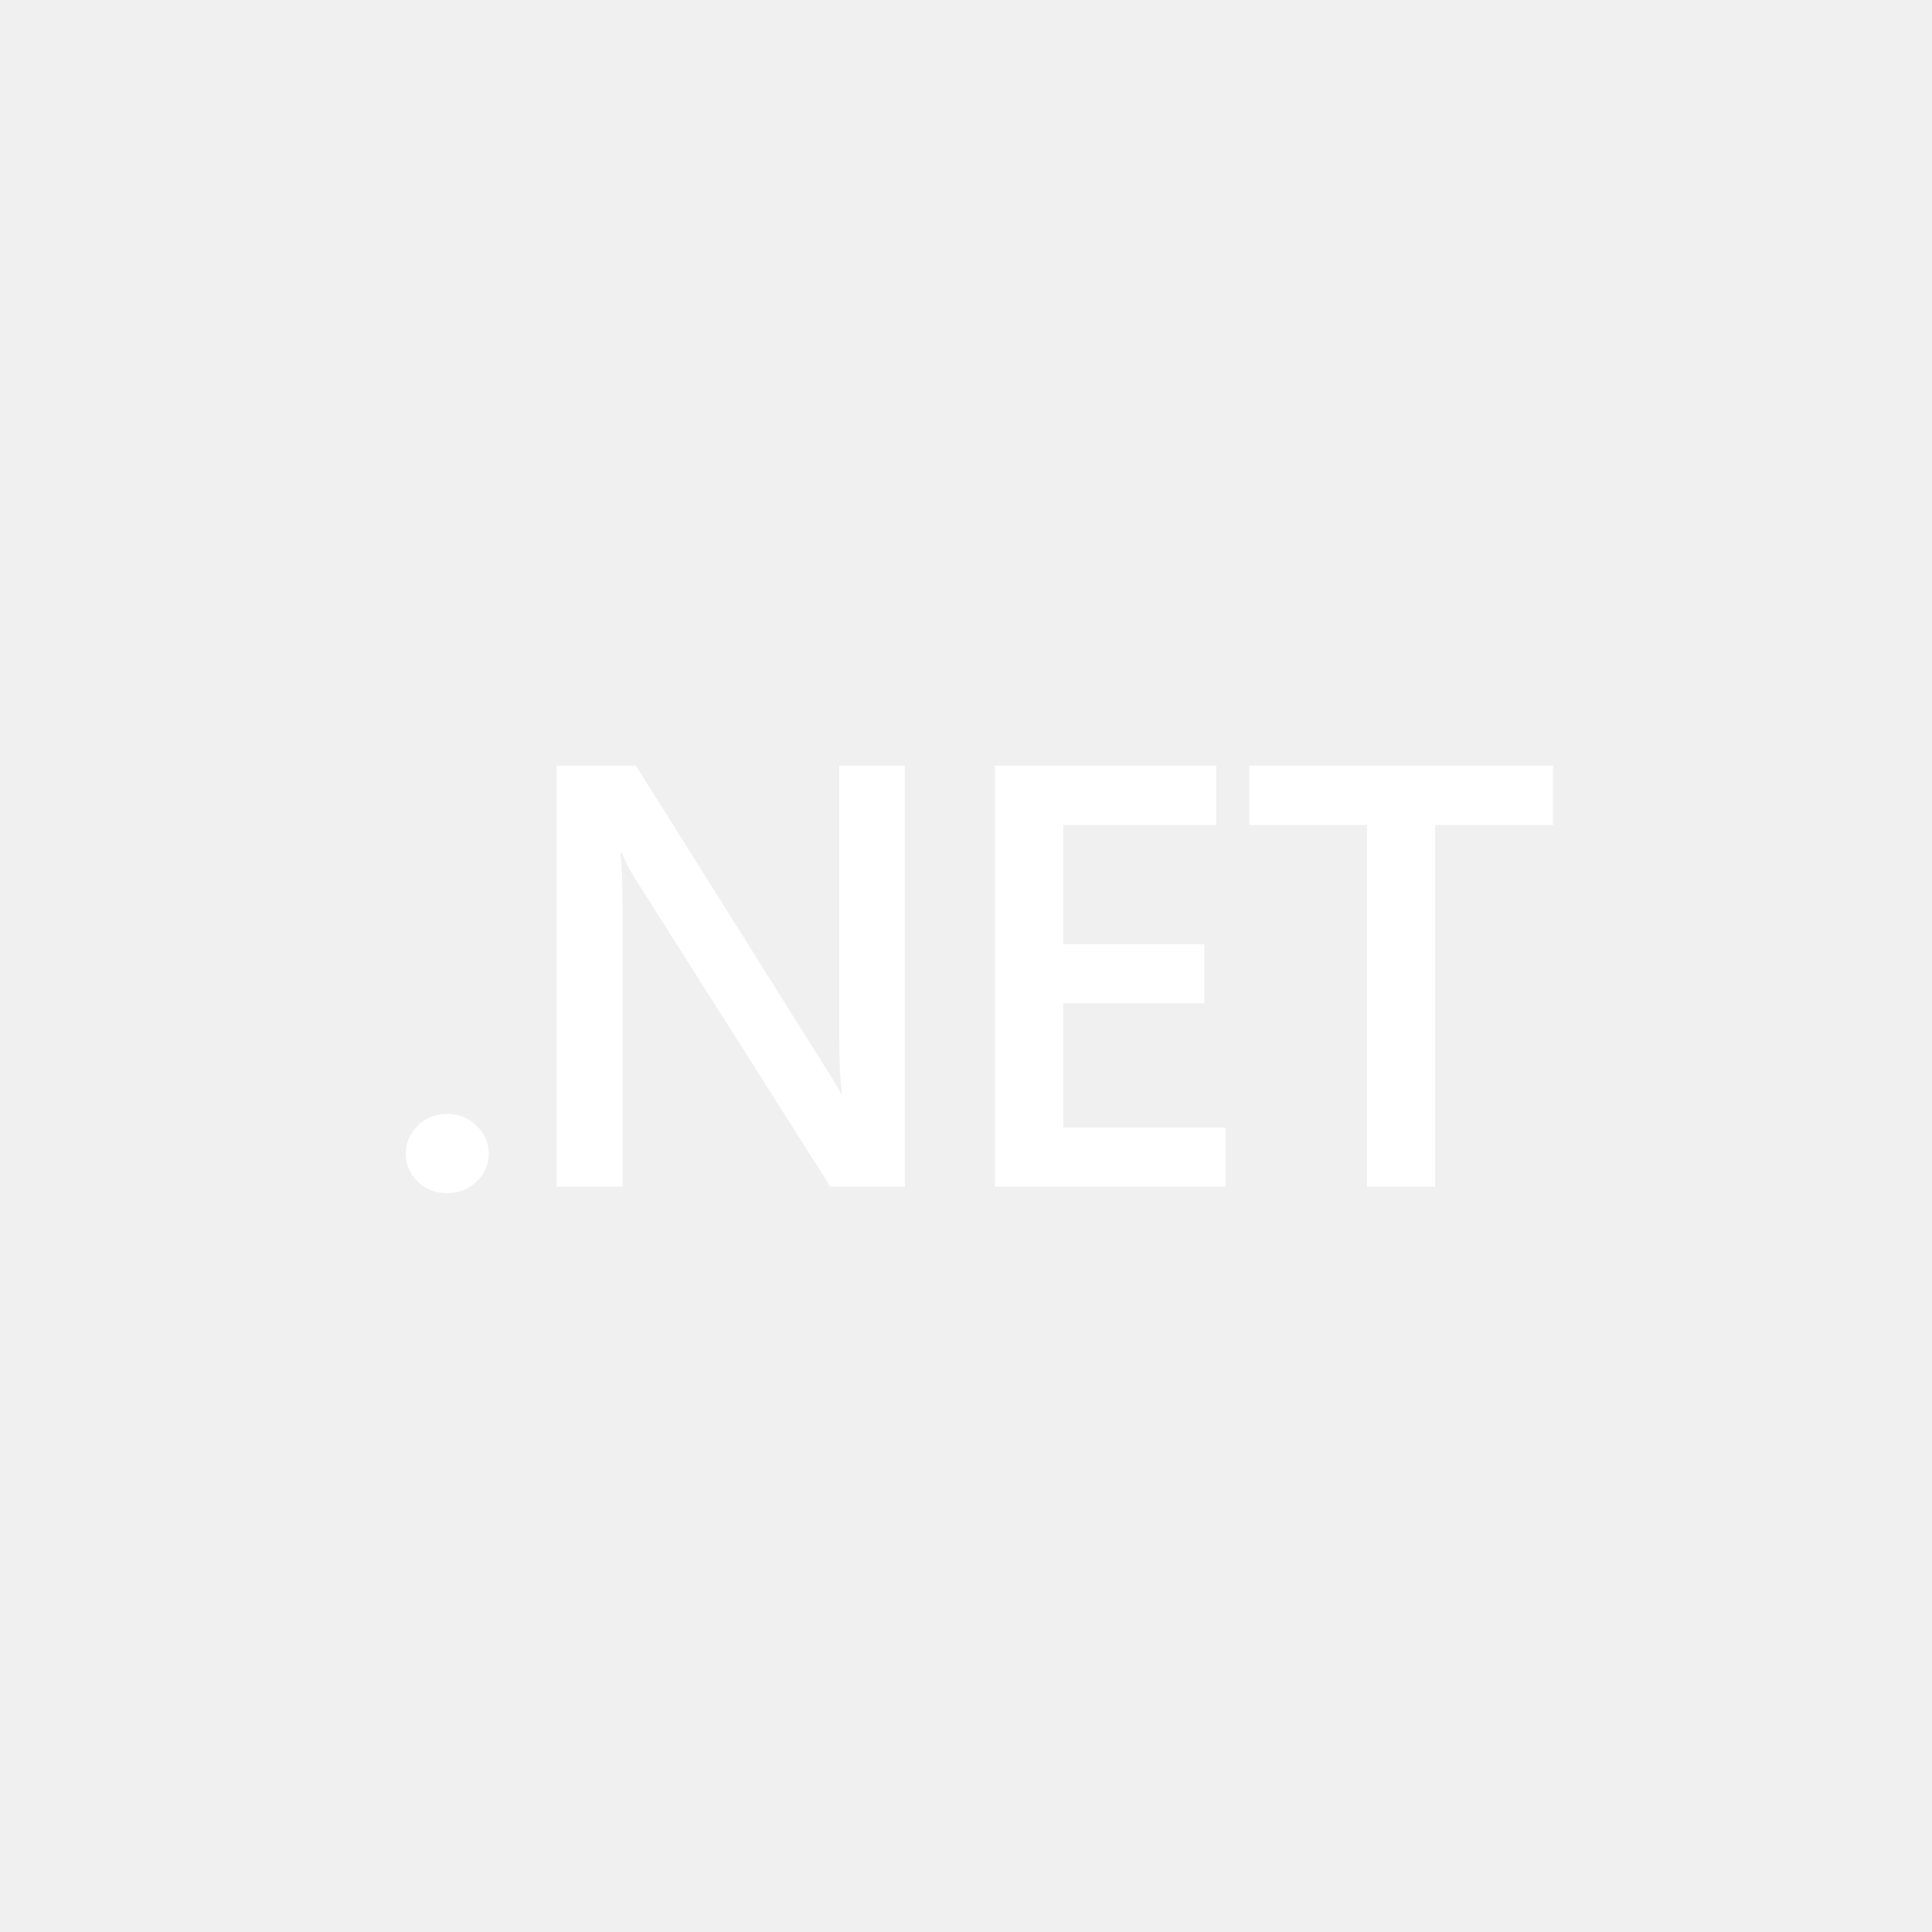
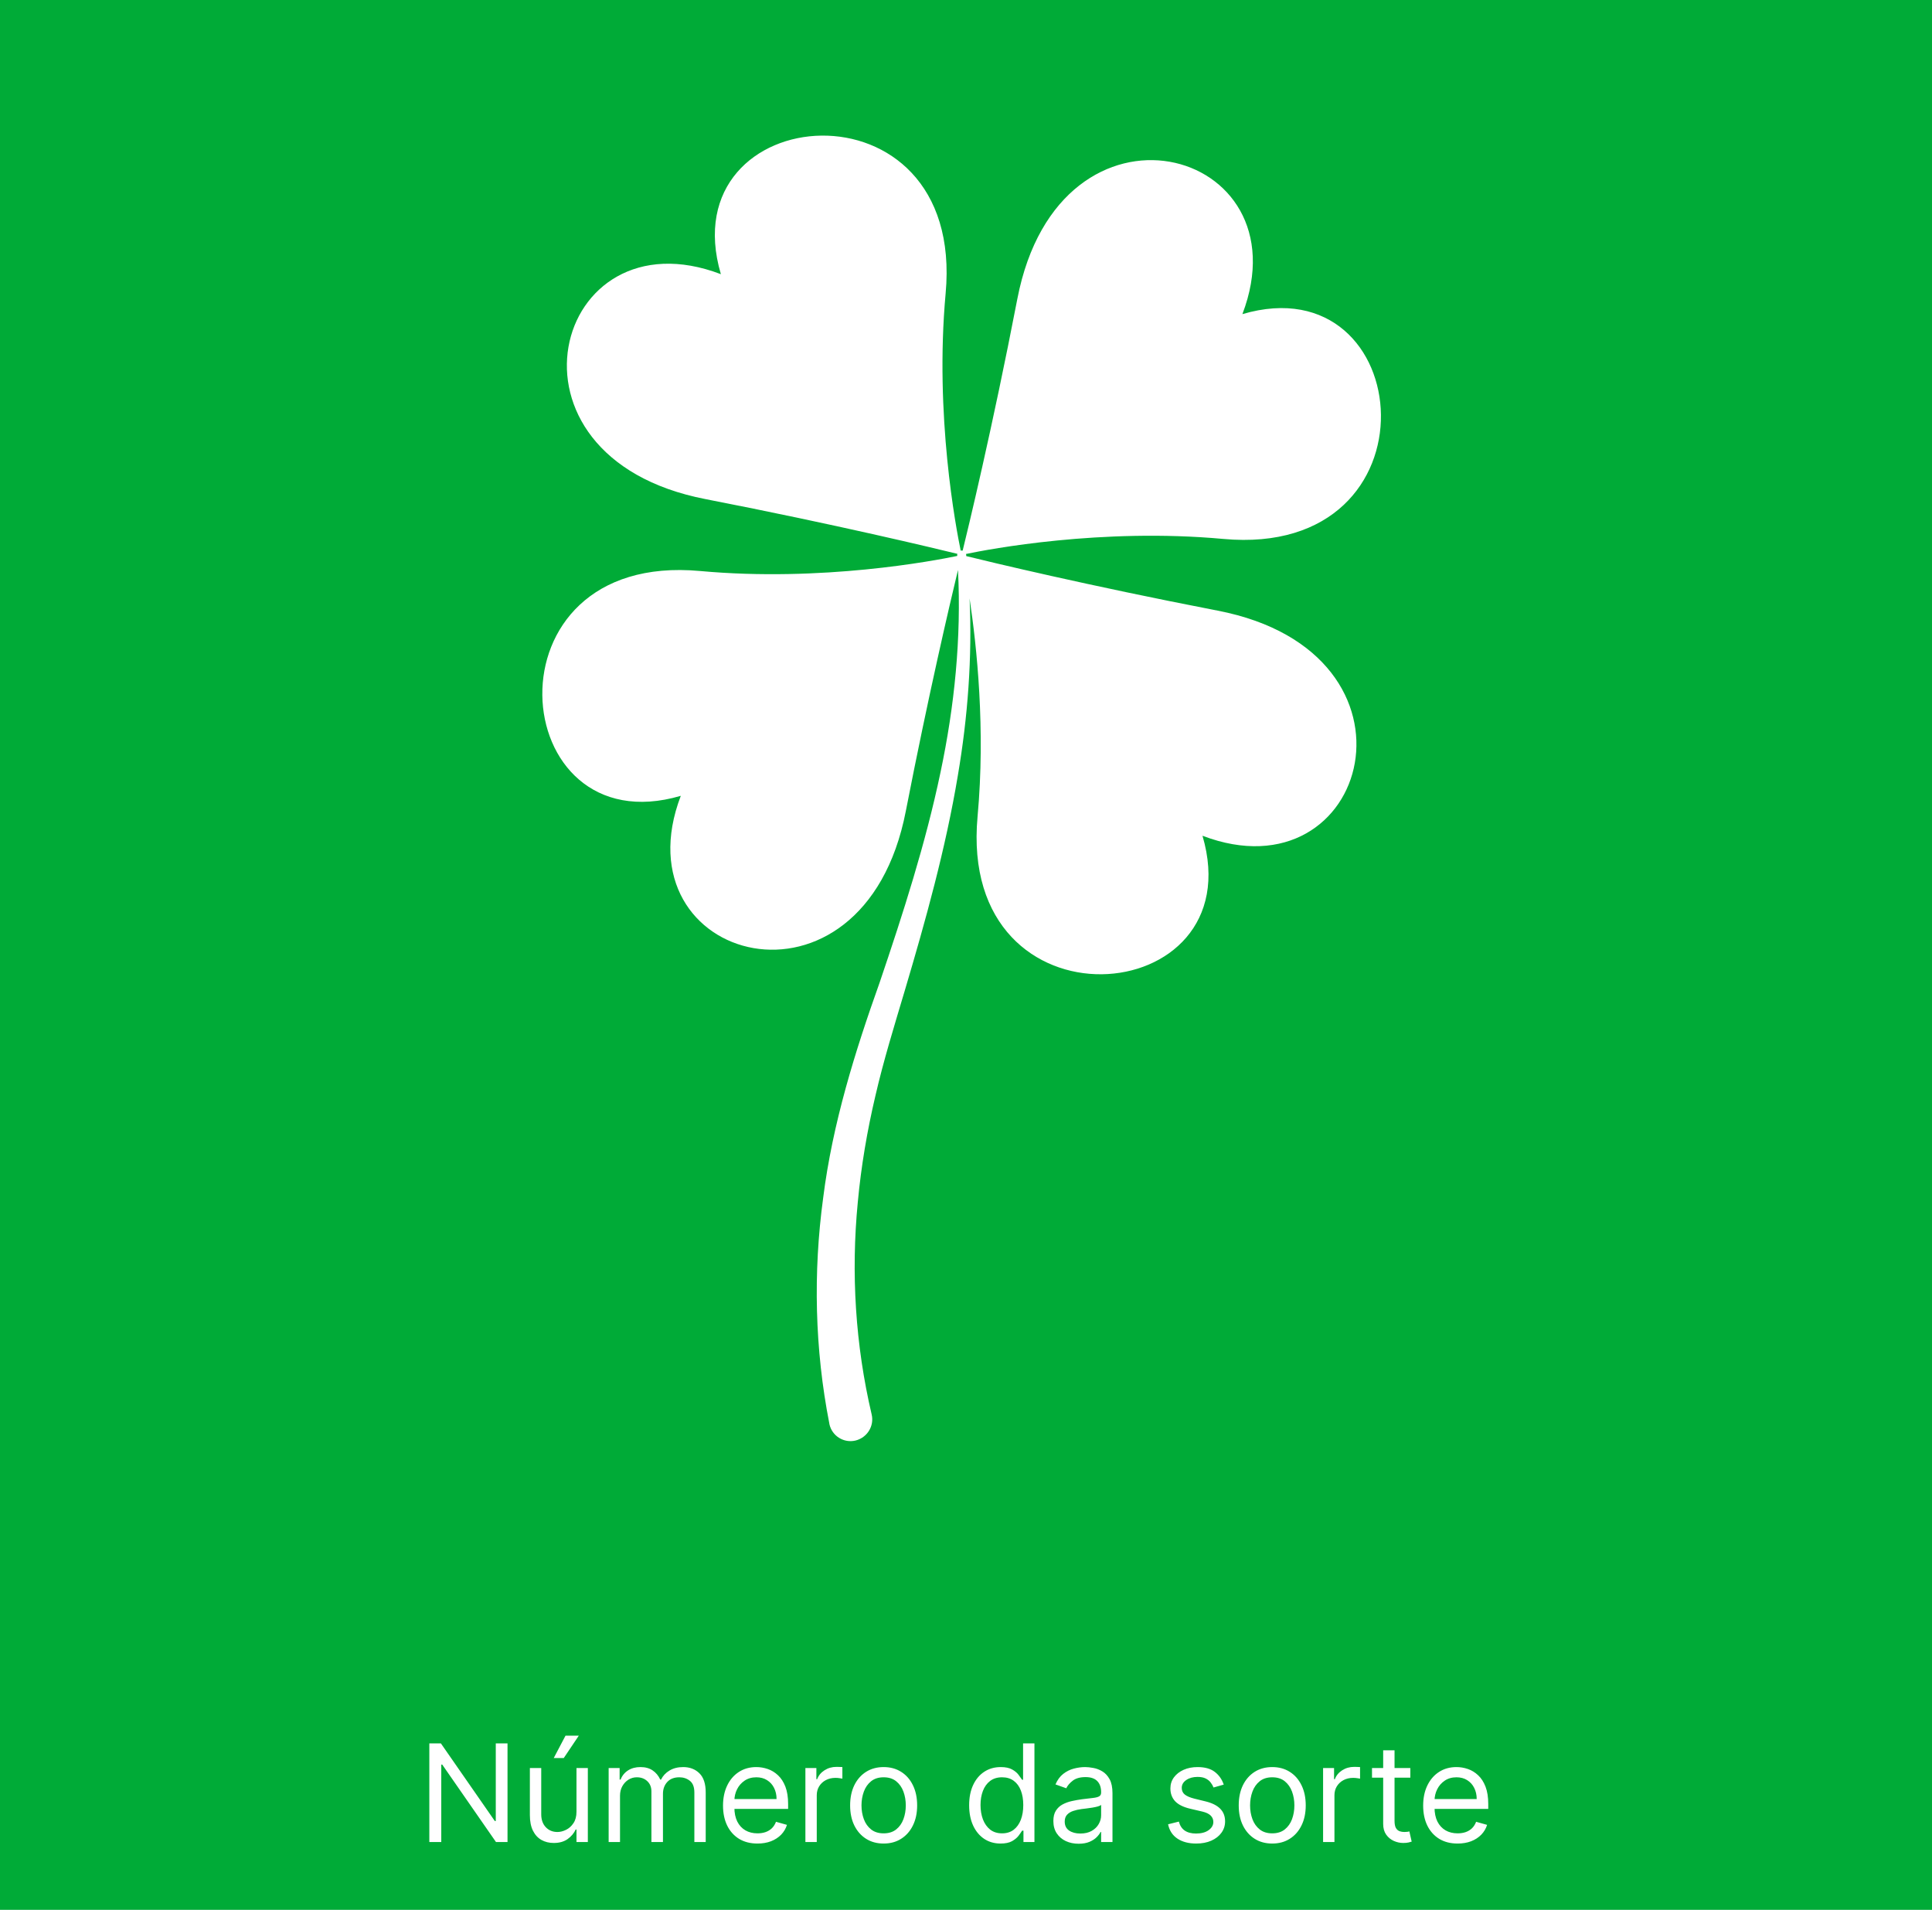
- <svg xmlns="http://www.w3.org/2000/svg" width="456" height="456" viewBox="0 0 456 456" version="1.1" xml:space="preserve" style="fill-rule:evenodd;clip-rule:evenodd;stroke-linejoin:round;stroke-miterlimit:2;">
-   <path d="m 105.5,281.609 c -2.703,0 -5.001,-0.9 -6.893,-2.702 -1.892,-1.848 -2.838,-4.042 -2.838,-6.582 0,-2.587 0.946,-4.804 2.838,-6.652 1.892,-1.848 4.19,-2.772 6.893,-2.772 2.748,0 5.068,0.924 6.96,2.772 1.937,1.848 2.906,4.064 2.906,6.652 0,2.54 -0.968,4.734 -2.906,6.582 -1.892,1.802 -4.212,2.702 -6.96,2.702 z" style="fill:#ffffff;fill-rule:nonzero;stroke-width:0.838" />
-   <path d="M 213.561,280.084 H 195.99 L 149.7,207.054 c -1.171,-1.848 -2.14,-3.765 -2.906,-5.751 h -0.406 c 0.361,2.125 0.541,6.675 0.541,13.65 v 65.132 h -15.543 v -99.36 h 18.719 l 44.737,71.298 c 1.892,2.957 3.109,4.989 3.649,6.098 h 0.27 c -0.45,-2.632 -0.676,-7.09 -0.676,-13.373 v -64.023 h 15.476 z" style="fill:#ffffff;fill-rule:nonzero;stroke-width:0.838" />
-   <path d="m 289.251,280.084 h -54.401 v -99.36 h 52.238 v 13.997 h -36.154 v 28.131 h 33.316 v 13.927 h -33.316 v 29.378 h 38.316 z" style="fill:#ffffff;fill-rule:nonzero;stroke-width:0.838" />
-   <path d="M 366.565,194.721 H 338.722 v 85.363 h -16.084 v -85.363 h -27.775 v -13.997 h 71.701 z" style="fill:#ffffff;fill-rule:nonzero;stroke-width:0.838" />
+ <svg xmlns="http://www.w3.org/2000/svg" width="171" height="169" viewBox="0 0 171 169" fill="none">
+   <rect width="171" height="169" fill="#00AB37" />
+   <path d="M44.92 154.273V163H43.898L39.142 156.148H39.057V163H38V154.273H39.023L43.795 161.142H43.881V154.273H44.92ZM51.024 160.324V156.455H52.029V163H51.024V161.892H50.956C50.802 162.224 50.564 162.507 50.24 162.74C49.916 162.97 49.507 163.085 49.012 163.085C48.603 163.085 48.24 162.996 47.922 162.817C47.603 162.635 47.353 162.362 47.172 161.999C46.99 161.632 46.899 161.17 46.899 160.614V156.455H47.904V160.545C47.904 161.023 48.038 161.403 48.305 161.688C48.575 161.972 48.919 162.114 49.336 162.114C49.586 162.114 49.841 162.05 50.099 161.922C50.361 161.794 50.579 161.598 50.755 161.334C50.934 161.07 51.024 160.733 51.024 160.324ZM49.012 155.568L50.052 153.591H51.228L49.899 155.568H49.012ZM53.871 163V156.455H54.843V157.477H54.928C55.065 157.128 55.285 156.857 55.589 156.663C55.893 156.467 56.258 156.369 56.684 156.369C57.116 156.369 57.475 156.467 57.762 156.663C58.052 156.857 58.278 157.128 58.44 157.477H58.508C58.675 157.139 58.927 156.871 59.262 156.672C59.597 156.47 59.999 156.369 60.468 156.369C61.053 156.369 61.532 156.553 61.904 156.919C62.276 157.283 62.462 157.849 62.462 158.619V163H61.457V158.619C61.457 158.136 61.325 157.791 61.06 157.584C60.796 157.376 60.485 157.273 60.127 157.273C59.667 157.273 59.31 157.412 59.057 157.69C58.805 157.966 58.678 158.315 58.678 158.739V163H57.656V158.517C57.656 158.145 57.535 157.845 57.293 157.618C57.052 157.388 56.741 157.273 56.36 157.273C56.099 157.273 55.854 157.342 55.627 157.482C55.403 157.621 55.221 157.814 55.082 158.061C54.945 158.305 54.877 158.588 54.877 158.909V163H53.871ZM67.046 163.136C66.415 163.136 65.871 162.997 65.413 162.719C64.959 162.438 64.608 162.045 64.361 161.543C64.117 161.037 63.994 160.449 63.994 159.778C63.994 159.108 64.117 158.517 64.361 158.006C64.608 157.491 64.952 157.091 65.392 156.804C65.835 156.514 66.352 156.369 66.943 156.369C67.284 156.369 67.621 156.426 67.953 156.54C68.285 156.653 68.588 156.838 68.861 157.094C69.133 157.347 69.351 157.682 69.513 158.099C69.675 158.517 69.756 159.031 69.756 159.642V160.068H64.71V159.199H68.733C68.733 158.83 68.659 158.5 68.511 158.21C68.367 157.92 68.159 157.692 67.889 157.524C67.622 157.357 67.307 157.273 66.943 157.273C66.543 157.273 66.196 157.372 65.903 157.571C65.614 157.767 65.391 158.023 65.234 158.338C65.078 158.653 65 158.991 65 159.352V159.932C65 160.426 65.085 160.845 65.256 161.189C65.429 161.53 65.669 161.79 65.976 161.969C66.283 162.145 66.639 162.233 67.046 162.233C67.31 162.233 67.548 162.196 67.761 162.122C67.977 162.045 68.163 161.932 68.32 161.781C68.476 161.628 68.597 161.437 68.682 161.21L69.653 161.483C69.551 161.812 69.379 162.102 69.138 162.352C68.896 162.599 68.598 162.793 68.243 162.932C67.888 163.068 67.489 163.136 67.046 163.136ZM71.285 163V156.455H72.257V157.443H72.325C72.445 157.119 72.66 156.857 72.973 156.655C73.285 156.453 73.638 156.352 74.03 156.352C74.104 156.352 74.196 156.354 74.307 156.357C74.418 156.359 74.501 156.364 74.558 156.369V157.392C74.524 157.384 74.446 157.371 74.324 157.354C74.205 157.334 74.078 157.324 73.945 157.324C73.626 157.324 73.342 157.391 73.092 157.524C72.845 157.655 72.649 157.837 72.504 158.07C72.362 158.3 72.291 158.562 72.291 158.858V163H71.285ZM78.21 163.136C77.619 163.136 77.101 162.996 76.655 162.714C76.212 162.433 75.865 162.04 75.615 161.534C75.368 161.028 75.244 160.437 75.244 159.761C75.244 159.08 75.368 158.484 75.615 157.976C75.865 157.467 76.212 157.072 76.655 156.791C77.101 156.51 77.619 156.369 78.21 156.369C78.801 156.369 79.318 156.51 79.761 156.791C80.207 157.072 80.554 157.467 80.801 157.976C81.051 158.484 81.176 159.08 81.176 159.761C81.176 160.437 81.051 161.028 80.801 161.534C80.554 162.04 80.207 162.433 79.761 162.714C79.318 162.996 78.801 163.136 78.21 163.136ZM78.21 162.233C78.659 162.233 79.028 162.118 79.318 161.888C79.608 161.658 79.823 161.355 79.962 160.98C80.101 160.605 80.171 160.199 80.171 159.761C80.171 159.324 80.101 158.916 79.962 158.538C79.823 158.161 79.608 157.855 79.318 157.622C79.028 157.389 78.659 157.273 78.21 157.273C77.761 157.273 77.392 157.389 77.102 157.622C76.812 157.855 76.598 158.161 76.459 158.538C76.32 158.916 76.25 159.324 76.25 159.761C76.25 160.199 76.32 160.605 76.459 160.98C76.598 161.355 76.812 161.658 77.102 161.888C77.392 162.118 77.761 162.233 78.21 162.233ZM88.558 163.136C88.012 163.136 87.531 162.999 87.113 162.723C86.696 162.445 86.369 162.053 86.133 161.547C85.897 161.038 85.779 160.438 85.779 159.744C85.779 159.057 85.897 158.46 86.133 157.955C86.369 157.449 86.697 157.058 87.118 156.783C87.538 156.507 88.024 156.369 88.575 156.369C89.001 156.369 89.338 156.44 89.585 156.582C89.835 156.722 90.025 156.881 90.156 157.06C90.289 157.236 90.393 157.381 90.467 157.494H90.552V154.273H91.558V163H90.586V161.994H90.467C90.393 162.114 90.288 162.264 90.152 162.446C90.015 162.625 89.821 162.786 89.568 162.928C89.315 163.067 88.978 163.136 88.558 163.136ZM88.694 162.233C89.098 162.233 89.439 162.128 89.717 161.918C89.995 161.705 90.207 161.411 90.352 161.036C90.497 160.658 90.569 160.222 90.569 159.727C90.569 159.239 90.498 158.811 90.356 158.445C90.214 158.075 90.004 157.788 89.725 157.584C89.447 157.376 89.103 157.273 88.694 157.273C88.268 157.273 87.913 157.382 87.629 157.601C87.348 157.817 87.136 158.111 86.994 158.483C86.855 158.852 86.785 159.267 86.785 159.727C86.785 160.193 86.856 160.616 86.998 160.997C87.143 161.375 87.356 161.676 87.637 161.901C87.921 162.122 88.274 162.233 88.694 162.233ZM95.466 163.153C95.051 163.153 94.674 163.075 94.336 162.919C93.998 162.76 93.73 162.531 93.531 162.233C93.332 161.932 93.233 161.568 93.233 161.142C93.233 160.767 93.306 160.463 93.454 160.23C93.602 159.994 93.799 159.81 94.046 159.676C94.294 159.543 94.566 159.443 94.865 159.378C95.166 159.31 95.468 159.256 95.772 159.216C96.17 159.165 96.492 159.126 96.74 159.101C96.99 159.072 97.171 159.026 97.285 158.96C97.401 158.895 97.46 158.781 97.46 158.619V158.585C97.46 158.165 97.345 157.838 97.115 157.605C96.887 157.372 96.542 157.256 96.079 157.256C95.599 157.256 95.223 157.361 94.95 157.571C94.677 157.781 94.486 158.006 94.375 158.244L93.42 157.903C93.591 157.506 93.818 157.196 94.102 156.974C94.389 156.75 94.701 156.594 95.039 156.506C95.38 156.415 95.716 156.369 96.045 156.369C96.255 156.369 96.497 156.395 96.769 156.446C97.045 156.494 97.311 156.595 97.566 156.749C97.825 156.902 98.039 157.134 98.21 157.443C98.38 157.753 98.465 158.168 98.465 158.688V163H97.46V162.114H97.409C97.34 162.256 97.227 162.408 97.068 162.57C96.909 162.732 96.697 162.869 96.433 162.983C96.168 163.097 95.846 163.153 95.466 163.153ZM95.619 162.25C96.017 162.25 96.352 162.172 96.624 162.016C96.9 161.859 97.107 161.658 97.247 161.411C97.389 161.163 97.46 160.903 97.46 160.631V159.71C97.417 159.761 97.323 159.808 97.178 159.851C97.036 159.891 96.872 159.926 96.684 159.957C96.499 159.986 96.319 160.011 96.143 160.034C95.97 160.054 95.829 160.071 95.721 160.085C95.46 160.119 95.216 160.175 94.988 160.251C94.764 160.325 94.582 160.437 94.443 160.588C94.306 160.736 94.238 160.937 94.238 161.193C94.238 161.543 94.368 161.807 94.626 161.986C94.887 162.162 95.218 162.25 95.619 162.25ZM108.312 157.92L107.409 158.176C107.352 158.026 107.268 157.879 107.157 157.737C107.05 157.592 106.902 157.473 106.714 157.379C106.527 157.286 106.287 157.239 105.994 157.239C105.594 157.239 105.26 157.331 104.993 157.516C104.729 157.697 104.596 157.929 104.596 158.21C104.596 158.46 104.687 158.658 104.869 158.803C105.051 158.947 105.335 159.068 105.721 159.165L106.693 159.403C107.278 159.545 107.714 159.763 108.001 160.055C108.288 160.345 108.432 160.719 108.432 161.176C108.432 161.551 108.324 161.886 108.108 162.182C107.895 162.477 107.596 162.71 107.213 162.881C106.829 163.051 106.383 163.136 105.875 163.136C105.207 163.136 104.655 162.991 104.217 162.702C103.78 162.412 103.503 161.989 103.386 161.432L104.341 161.193C104.432 161.545 104.604 161.81 104.856 161.986C105.112 162.162 105.446 162.25 105.858 162.25C106.327 162.25 106.699 162.151 106.974 161.952C107.253 161.75 107.392 161.509 107.392 161.227C107.392 161 107.312 160.81 107.153 160.656C106.994 160.5 106.75 160.384 106.42 160.307L105.329 160.051C104.73 159.909 104.29 159.689 104.008 159.391C103.73 159.089 103.591 158.713 103.591 158.261C103.591 157.892 103.694 157.565 103.902 157.281C104.112 156.997 104.398 156.774 104.758 156.612C105.122 156.45 105.534 156.369 105.994 156.369C106.642 156.369 107.15 156.511 107.52 156.795C107.892 157.08 108.156 157.455 108.312 157.92ZM112.605 163.136C112.014 163.136 111.495 162.996 111.049 162.714C110.606 162.433 110.259 162.04 110.009 161.534C109.762 161.028 109.639 160.437 109.639 159.761C109.639 159.08 109.762 158.484 110.009 157.976C110.259 157.467 110.606 157.072 111.049 156.791C111.495 156.51 112.014 156.369 112.605 156.369C113.195 156.369 113.713 156.51 114.156 156.791C114.602 157.072 114.948 157.467 115.195 157.976C115.445 158.484 115.57 159.08 115.57 159.761C115.57 160.437 115.445 161.028 115.195 161.534C114.948 162.04 114.602 162.433 114.156 162.714C113.713 162.996 113.195 163.136 112.605 163.136ZM112.605 162.233C113.053 162.233 113.423 162.118 113.713 161.888C114.002 161.658 114.217 161.355 114.356 160.98C114.495 160.605 114.565 160.199 114.565 159.761C114.565 159.324 114.495 158.916 114.356 158.538C114.217 158.161 114.002 157.855 113.713 157.622C113.423 157.389 113.053 157.273 112.605 157.273C112.156 157.273 111.786 157.389 111.497 157.622C111.207 157.855 110.992 158.161 110.853 158.538C110.714 158.916 110.644 159.324 110.644 159.761C110.644 160.199 110.714 160.605 110.853 160.98C110.992 161.355 111.207 161.658 111.497 161.888C111.786 162.118 112.156 162.233 112.605 162.233ZM117.106 163V156.455H118.077V157.443H118.145C118.265 157.119 118.481 156.857 118.793 156.655C119.106 156.453 119.458 156.352 119.85 156.352C119.924 156.352 120.016 156.354 120.127 156.357C120.238 156.359 120.322 156.364 120.378 156.369V157.392C120.344 157.384 120.266 157.371 120.144 157.354C120.025 157.334 119.898 157.324 119.765 157.324C119.447 157.324 119.162 157.391 118.912 157.524C118.665 157.655 118.469 157.837 118.324 158.07C118.182 158.3 118.111 158.562 118.111 158.858V163H117.106ZM124.827 156.455V157.307H121.435V156.455H124.827ZM122.424 154.886H123.43V161.125C123.43 161.409 123.471 161.622 123.553 161.764C123.638 161.903 123.746 161.997 123.877 162.045C124.01 162.091 124.151 162.114 124.299 162.114C124.41 162.114 124.501 162.108 124.572 162.097C124.643 162.082 124.699 162.071 124.742 162.062L124.947 162.966C124.878 162.991 124.783 163.017 124.661 163.043C124.539 163.071 124.384 163.085 124.197 163.085C123.912 163.085 123.634 163.024 123.361 162.902C123.091 162.78 122.867 162.594 122.688 162.344C122.512 162.094 122.424 161.778 122.424 161.398V154.886ZM129.014 163.136C128.383 163.136 127.839 162.997 127.382 162.719C126.927 162.438 126.577 162.045 126.329 161.543C126.085 161.037 125.963 160.449 125.963 159.778C125.963 159.108 126.085 158.517 126.329 158.006C126.577 157.491 126.92 157.091 127.361 156.804C127.804 156.514 128.321 156.369 128.912 156.369C129.253 156.369 129.589 156.426 129.922 156.54C130.254 156.653 130.557 156.838 130.829 157.094C131.102 157.347 131.319 157.682 131.481 158.099C131.643 158.517 131.724 159.031 131.724 159.642V160.068H126.679V159.199H130.702C130.702 158.83 130.628 158.5 130.48 158.21C130.335 157.92 130.128 157.692 129.858 157.524C129.591 157.357 129.275 157.273 128.912 157.273C128.511 157.273 128.165 157.372 127.872 157.571C127.582 157.767 127.359 158.023 127.203 158.338C127.047 158.653 126.969 158.991 126.969 159.352V159.932C126.969 160.426 127.054 160.845 127.224 161.189C127.398 161.53 127.638 161.79 127.944 161.969C128.251 162.145 128.608 162.233 129.014 162.233C129.278 162.233 129.517 162.196 129.73 162.122C129.946 162.045 130.132 161.932 130.288 161.781C130.444 161.628 130.565 161.437 130.65 161.21L131.622 161.483C131.52 161.812 131.348 162.102 131.106 162.352C130.865 162.599 130.567 162.793 130.211 162.932C129.856 163.068 129.457 163.136 129.014 163.136Z" fill="white" />
+   <path fill-rule="evenodd" clip-rule="evenodd" d="M107.777 54.036C96.257 51.809 87.457 49.689 85.524 49.209L85.511 49.062L85.497 49.023C87.524 48.596 97.471 46.703 108.257 47.689C127.724 49.476 125.471 23.236 109.964 27.796C115.604 13.009 93.791 7.076 90.044 26.449C87.804 38.049 85.657 46.876 85.204 48.729C85.164 48.716 85.124 48.716 85.084 48.716L85.031 48.729C84.617 46.716 82.711 36.769 83.697 25.969C85.484 6.502 59.244 8.756 63.804 24.262C49.004 18.622 43.084 40.422 62.457 44.169C74.044 46.422 82.871 48.556 84.737 49.009C84.724 49.049 84.711 49.102 84.724 49.142V49.196C82.671 49.623 72.737 51.516 61.964 50.529C42.511 48.742 44.751 74.982 60.257 70.422C54.617 85.209 76.431 91.129 80.177 71.756C82.164 61.556 84.057 53.489 84.791 50.436C85.097 56.449 84.484 62.476 83.244 68.342C81.924 74.649 79.937 80.809 77.857 86.942C75.684 93.036 73.684 99.422 72.857 106.009C71.964 112.596 72.111 119.382 73.404 125.969V125.982L73.417 126.049C73.657 127.076 74.684 127.716 75.711 127.476C76.751 127.223 77.391 126.196 77.151 125.169C75.711 119.036 75.311 112.676 75.924 106.369C76.217 103.209 76.751 100.063 77.484 96.956C78.204 93.836 79.151 90.782 80.084 87.649C81.937 81.409 83.697 75.103 84.777 68.636C85.657 63.462 86.057 58.196 85.817 52.956C86.457 57.222 87.231 64.516 86.524 72.249C84.737 91.702 110.991 89.463 106.431 73.956C121.217 79.596 127.151 57.782 107.777 54.036Z" fill="white" />
</svg>
